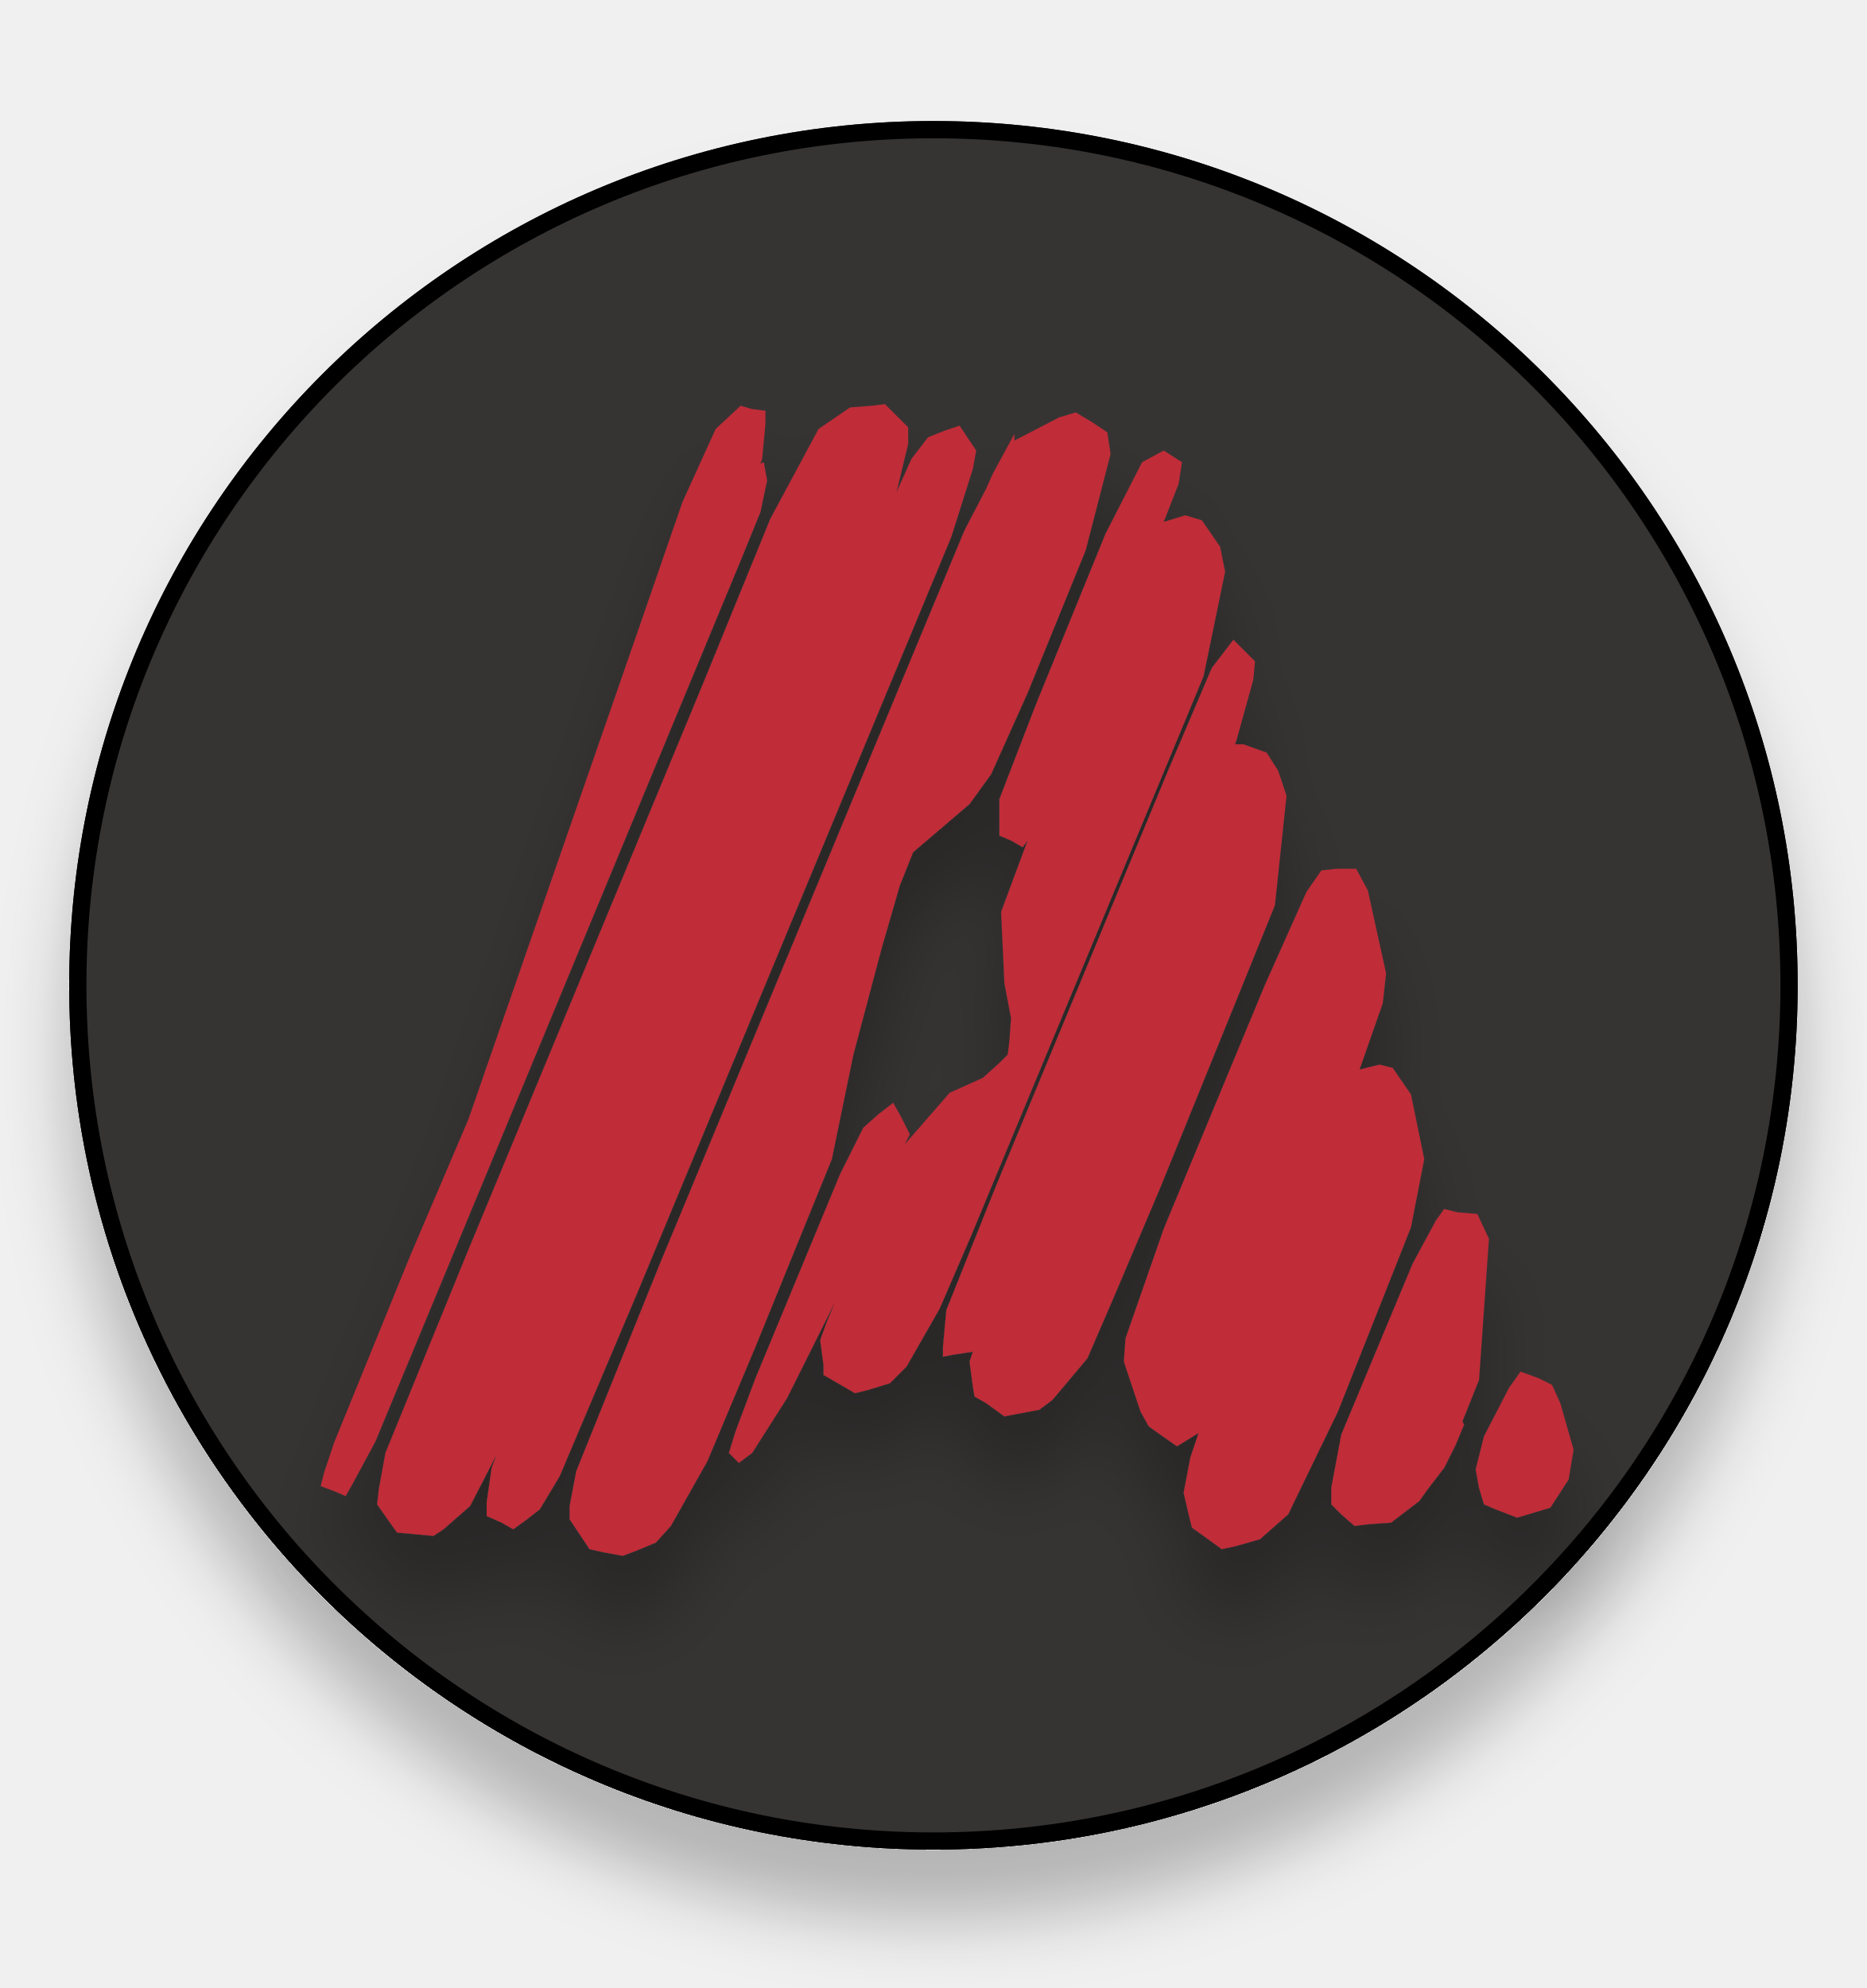
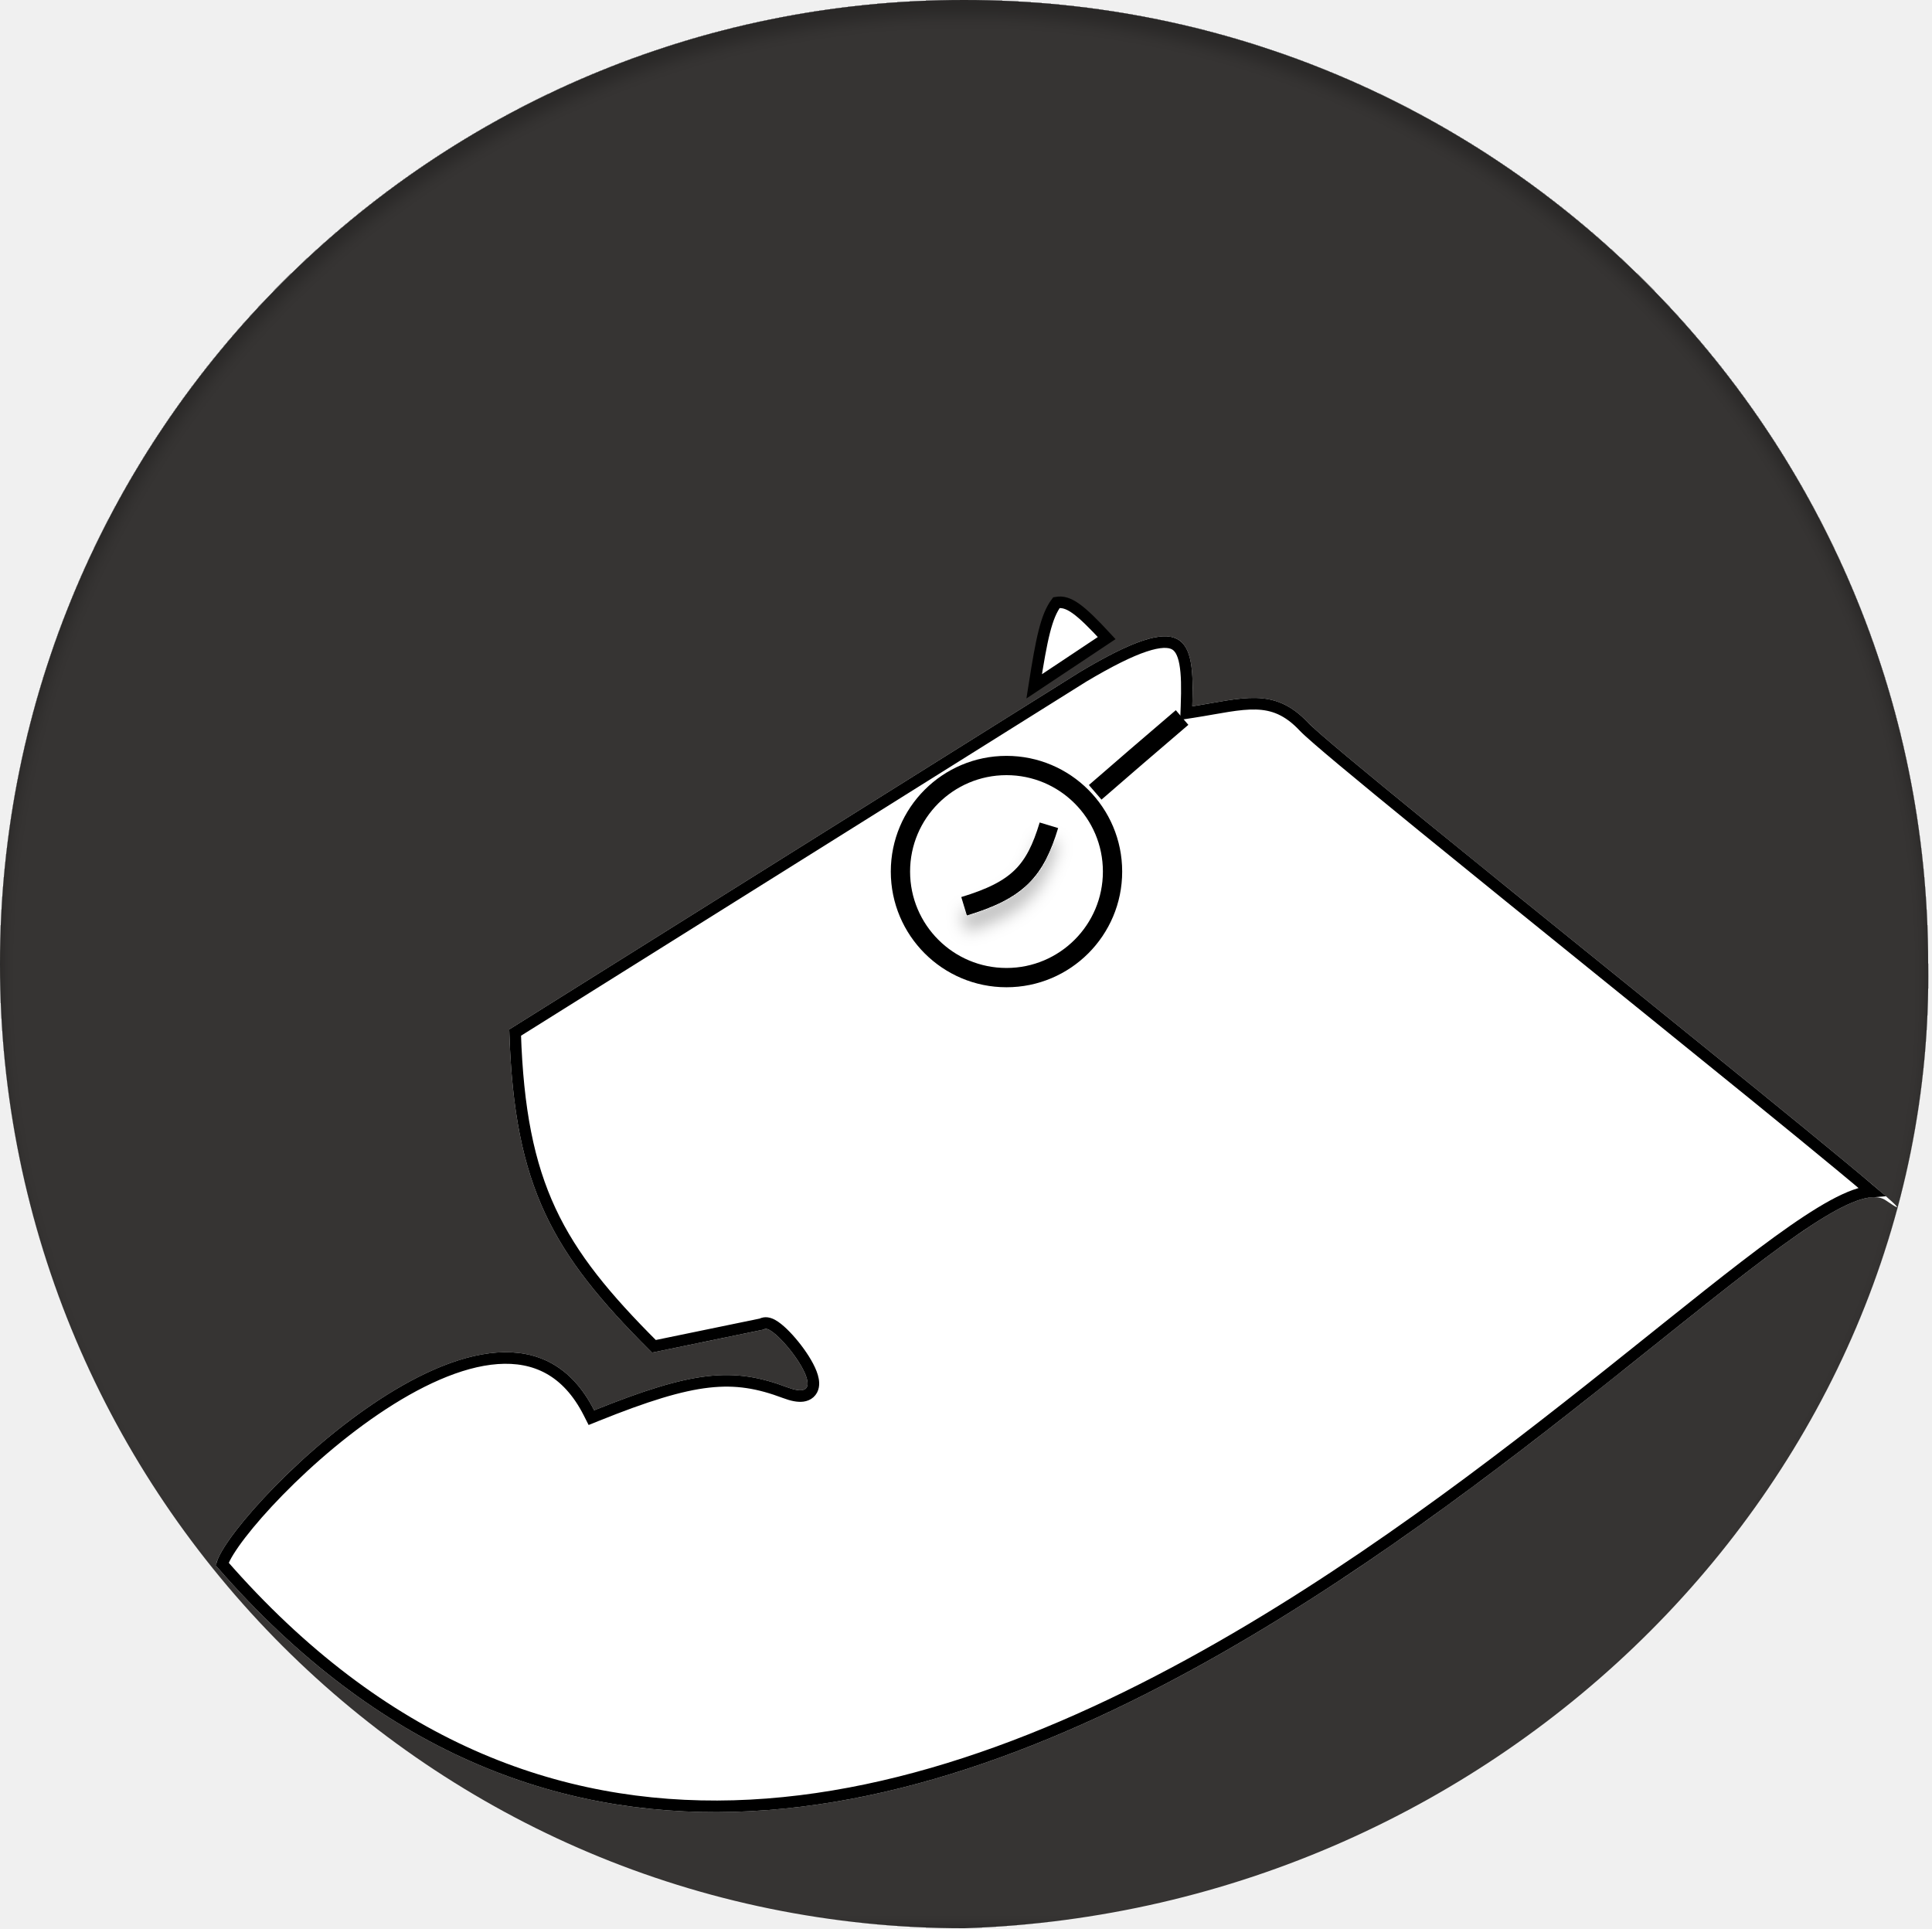
- <svg xmlns="http://www.w3.org/2000/svg" width="108" height="115" viewBox="0 0 108 115" fill="none">
-   <g filter="url(#filter0_d_1_13)">
-     <path d="M104 57C104 84.614 81.614 107 54 107C26.386 107 4 84.614 4 57C4 29.386 26.386 7 54 7C81.614 7 104 29.386 104 57Z" fill="#363433" />
-     <path d="M103.5 57C103.5 84.338 81.338 106.5 54 106.5C26.662 106.5 4.5 84.338 4.5 57C4.5 29.662 26.662 7.5 54 7.5C81.338 7.5 103.5 29.662 103.5 57Z" stroke="black" />
+ <svg xmlns="http://www.w3.org/2000/svg" width="501" height="500" viewBox="0 0 501 500" fill="none">
+   <g filter="url(#filter0_i_1_57)">
+     <path d="M500 250C501.868 382.155 389.561 495.461 250 500C111.929 500 0 388.071 0 250C0 111.929 111.929 0 250 0C388.071 0 500 111.929 500 250Z" fill="#363433" />
  </g>
-   <g filter="url(#filter1_d_1_13)">
-     <path d="M55.034 31.056L36.89 74.736L32.378 85.392L31.226 87.312L30.362 87.984L29.69 88.464L29.018 88.08L28.154 87.696V86.928L28.442 84.912L28.73 84.144L27.194 87.12L25.658 88.464L25.082 88.848L24.026 88.752L22.97 88.656L22.49 87.984L21.818 87.024L21.914 86.16L22.298 84.048L27.002 72.528L40.73 39.408L44.57 30L47.354 24.816L49.178 23.568L50.426 23.472L51.194 23.376L51.962 24.144L52.538 24.72V25.68L51.866 28.464L52.73 26.544L53.69 25.296L54.65 24.912L55.514 24.624L56.09 25.488L56.474 26.064L56.282 27.12L55.034 31.056ZM42.938 32.208L25.946 73.2L21.722 83.376L20.378 85.872L19.994 86.544L19.322 86.256L18.554 85.968L18.746 85.2L19.322 83.472L23.738 72.624L27.098 64.752L36.794 36.816L39.482 29.04L41.402 24.816L42.842 23.472L43.514 23.664L44.282 23.76V24.528L44.09 26.544L43.994 26.832L44.186 26.736L44.378 27.792L43.994 29.616L42.938 32.208ZM62.81 31.824L59.45 40.08L57.338 44.784L56.09 46.512L52.826 49.296L52.058 51.216L51.002 54.864L49.37 61.008L48.122 67.056L43.706 77.904L40.922 84.528L38.81 88.272L37.946 89.232L36.794 89.712L36.026 90L34.97 89.808L34.106 89.616L33.53 88.752L32.954 87.888V87.12L33.338 85.104L38.138 73.2L51.77 40.368L55.802 30.672L57.05 28.272L57.434 27.408L58.682 25.104V25.488L61.274 24.144L62.234 23.856L63.194 24.432L64.058 25.008L64.25 26.256L62.81 31.824ZM69.626 39.12L56.186 71.472L54.362 75.696L52.442 79.056L51.482 80.016L50.234 80.4L49.466 80.592L47.642 79.536V78.96L47.45 77.52L47.834 76.464L48.314 75.312L45.53 80.88L43.514 84.048L42.746 84.624L42.17 84.048L42.554 82.8L43.706 79.728L48.602 67.92L49.946 65.232L50.81 64.464L51.674 63.792L52.154 64.656L52.634 65.616L52.346 66.192L54.938 63.216L56.858 62.352L57.818 61.488L58.298 61.008L58.394 60.24L58.49 58.896L58.106 56.88L57.914 52.752L59.45 48.624L59.162 49.008L58.49 48.624L57.818 48.336V47.76V46.224L59.93 40.752L63.962 30.864L66.074 26.736L67.322 26.064L68.378 26.736L68.186 27.984L67.322 30.192L68.57 29.808L69.53 30.096L70.586 31.632L70.874 33.072L69.626 39.12ZM73.754 52.368L67.13 68.688L64.442 75.024L62.906 78.576L60.89 80.976L60.122 81.552L58.586 81.84L58.106 81.936L57.05 81.168L56.378 80.784L56.282 80.208L56.09 78.768L56.282 78.192L55.034 78.384L54.554 78.48V77.904L54.746 75.792L57.626 68.592L67.61 44.496L70.106 38.64L71.354 37.008L72.602 38.256L72.506 39.312L71.546 42.768L71.45 43.056H71.93L73.274 43.536L73.946 44.592L74.426 46.032L73.754 52.368ZM81.626 70.992L77.402 81.648L74.522 87.6L72.89 89.04L71.546 89.424L70.682 89.616L69.626 88.848L68.954 88.368L68.762 87.6L68.474 86.352L68.858 84.336L69.338 82.896L68.09 83.664L67.13 82.992L66.458 82.512L65.978 81.648L65.018 78.768L65.114 77.424L67.322 71.088L73.178 56.976L75.578 51.6L76.442 50.352L77.306 50.256H78.458L79.13 51.504L80.186 56.304L79.994 58.032L78.65 61.872L79.802 61.584L80.57 61.776L81.626 63.312L82.394 67.056L81.626 70.992ZM84.218 83.568L83.546 84.912L82.586 86.16L82.106 86.832L80.474 88.08L79.13 88.176L78.362 88.272L77.594 87.6L77.018 87.024V86.064L77.594 82.992L81.722 73.104L83.066 70.608L83.546 69.936L84.314 70.128L85.466 70.224L86.138 71.664L85.562 79.824L84.602 82.224L84.698 82.416L84.218 83.568ZM90.746 85.584L89.69 87.216L87.77 87.792L86.522 87.312L85.85 87.024L85.562 86.064L85.37 85.008L85.85 83.088L87.29 80.304L87.962 79.344L89.018 79.728L89.786 80.112L90.266 81.168L91.034 83.856L90.746 85.584Z" fill="#C02C38" />
+   <path d="M286.982 165.456L268.179 177.973C270.13 165.504 271.321 159.781 273.958 156.257C277.084 155.711 280.03 157.927 286.982 165.456Z" fill="white" stroke="black" stroke-width="3" />
+   <g filter="url(#filter1_b_1_57)">
+     <path d="M154.072 365.697C130.368 318.882 56.785 395.144 56 406C223.055 598.564 462 292.66 489 311.247C516 329.834 348 196.747 339.201 187.379C330.403 178.012 322.241 181.115 309.179 183.145C309.862 164.815 307.546 157.867 280.159 174.167L132.057 266.939C133.246 307.958 143.286 325.097 169.083 350.734L198.103 344.748C200.396 342.306 218.075 364.958 204.107 359.712C190.139 354.465 179.864 355.316 154.072 365.697Z" fill="white" />
+     <path d="M152.734 366.374L153.356 367.602L154.633 367.088C167.505 361.907 176.365 359.165 183.692 358.334C190.948 357.512 196.768 358.557 203.579 361.116C205.386 361.794 206.924 362.124 208.151 361.962C208.795 361.876 209.424 361.645 209.935 361.188C210.454 360.725 210.735 360.135 210.855 359.539C211.077 358.434 210.771 357.198 210.351 356.102C209.91 354.951 209.243 353.707 208.472 352.482C206.93 350.034 204.866 347.5 203.014 345.714C202.098 344.831 201.164 344.063 200.321 343.594C199.907 343.364 199.41 343.146 198.882 343.082C198.464 343.032 197.951 343.075 197.484 343.344L169.57 349.102C157.02 336.576 148.386 326.161 142.702 313.971C137.018 301.781 134.227 287.695 133.583 267.753L280.941 175.447C287.752 171.394 292.917 168.84 296.819 167.538C300.776 166.217 303.113 166.294 304.516 167.007C305.849 167.684 306.791 169.18 307.309 171.989C307.825 174.783 307.851 178.505 307.68 183.089L307.613 184.906L309.41 184.627C311.058 184.371 312.627 184.098 314.117 183.837L314.402 183.787C315.792 183.544 317.108 183.313 318.376 183.114C321.089 182.689 323.499 182.421 325.745 182.487C330.118 182.617 333.981 184.012 338.108 188.406C339.286 189.66 342.964 192.836 348.31 197.305C353.7 201.81 360.884 207.709 369.168 214.462C382.758 225.54 399.319 238.926 415.794 252.242C419.405 255.161 423.012 258.076 426.582 260.963C446.446 277.024 465.183 292.204 477.265 302.207C480.459 304.851 483.178 307.125 485.326 308.954C483.968 309.052 482.514 309.416 481.017 309.951C477.573 311.185 473.421 313.503 468.67 316.627C459.155 322.883 446.894 332.605 432.508 344.119C431.382 345.02 430.243 345.932 429.091 346.855C400.745 369.554 364.509 398.573 324.252 422.576C282.347 447.563 236.236 467.021 190.293 468.32C144.618 469.61 98.963 452.958 57.609 405.565C57.728 405.169 57.946 404.628 58.304 403.93C58.85 402.868 59.651 401.577 60.694 400.094C62.778 397.132 65.763 393.499 69.421 389.56C76.737 381.683 86.665 372.674 97.284 365.463C107.939 358.227 119.118 352.921 128.966 352.214C133.86 351.862 138.379 352.649 142.358 354.854C146.333 357.058 149.882 360.742 152.734 366.374Z" stroke="black" stroke-width="3" />
  </g>
+   <g filter="url(#filter2_d_1_57)">
+     <path d="M272 214C268.401 225.904 263.96 230.78 250 235" stroke="black" stroke-width="5" />
+   </g>
+   <circle cx="261" cy="226" r="27.5" stroke="black" stroke-width="5" />
+   <path d="M306.532 186.053L294.709 196.188L284 205.453" stroke="black" stroke-width="5" />
  <defs>
-     <filter id="filter0_d_1_13" x="0" y="7" width="108" height="108" filterUnits="userSpaceOnUse" color-interpolation-filters="sRGB">
+     <filter id="filter0_i_1_57" x="0" y="0" width="500.023" height="504" filterUnits="userSpaceOnUse" color-interpolation-filters="sRGB">
+       <feFlood flood-opacity="0" result="BackgroundImageFix" />
+       <feBlend mode="normal" in="SourceGraphic" in2="BackgroundImageFix" result="shape" />
+       <feColorMatrix in="SourceAlpha" type="matrix" values="0 0 0 0 0 0 0 0 0 0 0 0 0 0 0 0 0 0 127 0" result="hardAlpha" />
+       <feOffset dy="4" />
+       <feGaussianBlur stdDeviation="2" />
+       <feComposite in2="hardAlpha" operator="arithmetic" k2="-1" k3="1" />
+       <feColorMatrix type="matrix" values="0 0 0 0 0 0 0 0 0 0 0 0 0 0 0 0 0 0 0.25 0" />
+       <feBlend mode="normal" in2="shape" result="effect1_innerShadow_1_57" />
+     </filter>
+     <filter id="filter1_b_1_57" x="52" y="161" width="443.934" height="312.889" filterUnits="userSpaceOnUse" color-interpolation-filters="sRGB">
+       <feFlood flood-opacity="0" result="BackgroundImageFix" />
+       <feGaussianBlur in="BackgroundImageFix" stdDeviation="2" />
+       <feComposite in2="SourceAlpha" operator="in" result="effect1_backgroundBlur_1_57" />
+       <feBlend mode="normal" in="SourceGraphic" in2="effect1_backgroundBlur_1_57" result="shape" />
+     </filter>
+     <filter id="filter2_d_1_57" x="245.277" y="213.277" width="33.117" height="32.117" filterUnits="userSpaceOnUse" color-interpolation-filters="sRGB">
      <feFlood flood-opacity="0" result="BackgroundImageFix" />
      <feColorMatrix in="SourceAlpha" type="matrix" values="0 0 0 0 0 0 0 0 0 0 0 0 0 0 0 0 0 0 127 0" result="hardAlpha" />
      <feOffset dy="4" />
      <feGaussianBlur stdDeviation="2" />
      <feComposite in2="hardAlpha" operator="out" />
      <feColorMatrix type="matrix" values="0 0 0 0 0 0 0 0 0 0 0 0 0 0 0 0 0 0 0.25 0" />
-       <feBlend mode="normal" in2="BackgroundImageFix" result="effect1_dropShadow_1_13" />
-       <feBlend mode="normal" in="SourceGraphic" in2="effect1_dropShadow_1_13" result="shape" />
-     </filter>
-     <filter id="filter1_d_1_13" x="14.554" y="23.376" width="80.48" height="74.624" filterUnits="userSpaceOnUse" color-interpolation-filters="sRGB">
-       <feFlood flood-opacity="0" result="BackgroundImageFix" />
-       <feColorMatrix in="SourceAlpha" type="matrix" values="0 0 0 0 0 0 0 0 0 0 0 0 0 0 0 0 0 0 127 0" result="hardAlpha" />
-       <feOffset dy="4" />
-       <feGaussianBlur stdDeviation="2" />
-       <feComposite in2="hardAlpha" operator="out" />
-       <feColorMatrix type="matrix" values="0 0 0 0 0 0 0 0 0 0 0 0 0 0 0 0 0 0 0.25 0" />
-       <feBlend mode="normal" in2="BackgroundImageFix" result="effect1_dropShadow_1_13" />
-       <feBlend mode="normal" in="SourceGraphic" in2="effect1_dropShadow_1_13" result="shape" />
+       <feBlend mode="normal" in2="BackgroundImageFix" result="effect1_dropShadow_1_57" />
+       <feBlend mode="normal" in="SourceGraphic" in2="effect1_dropShadow_1_57" result="shape" />
    </filter>
  </defs>
</svg>
